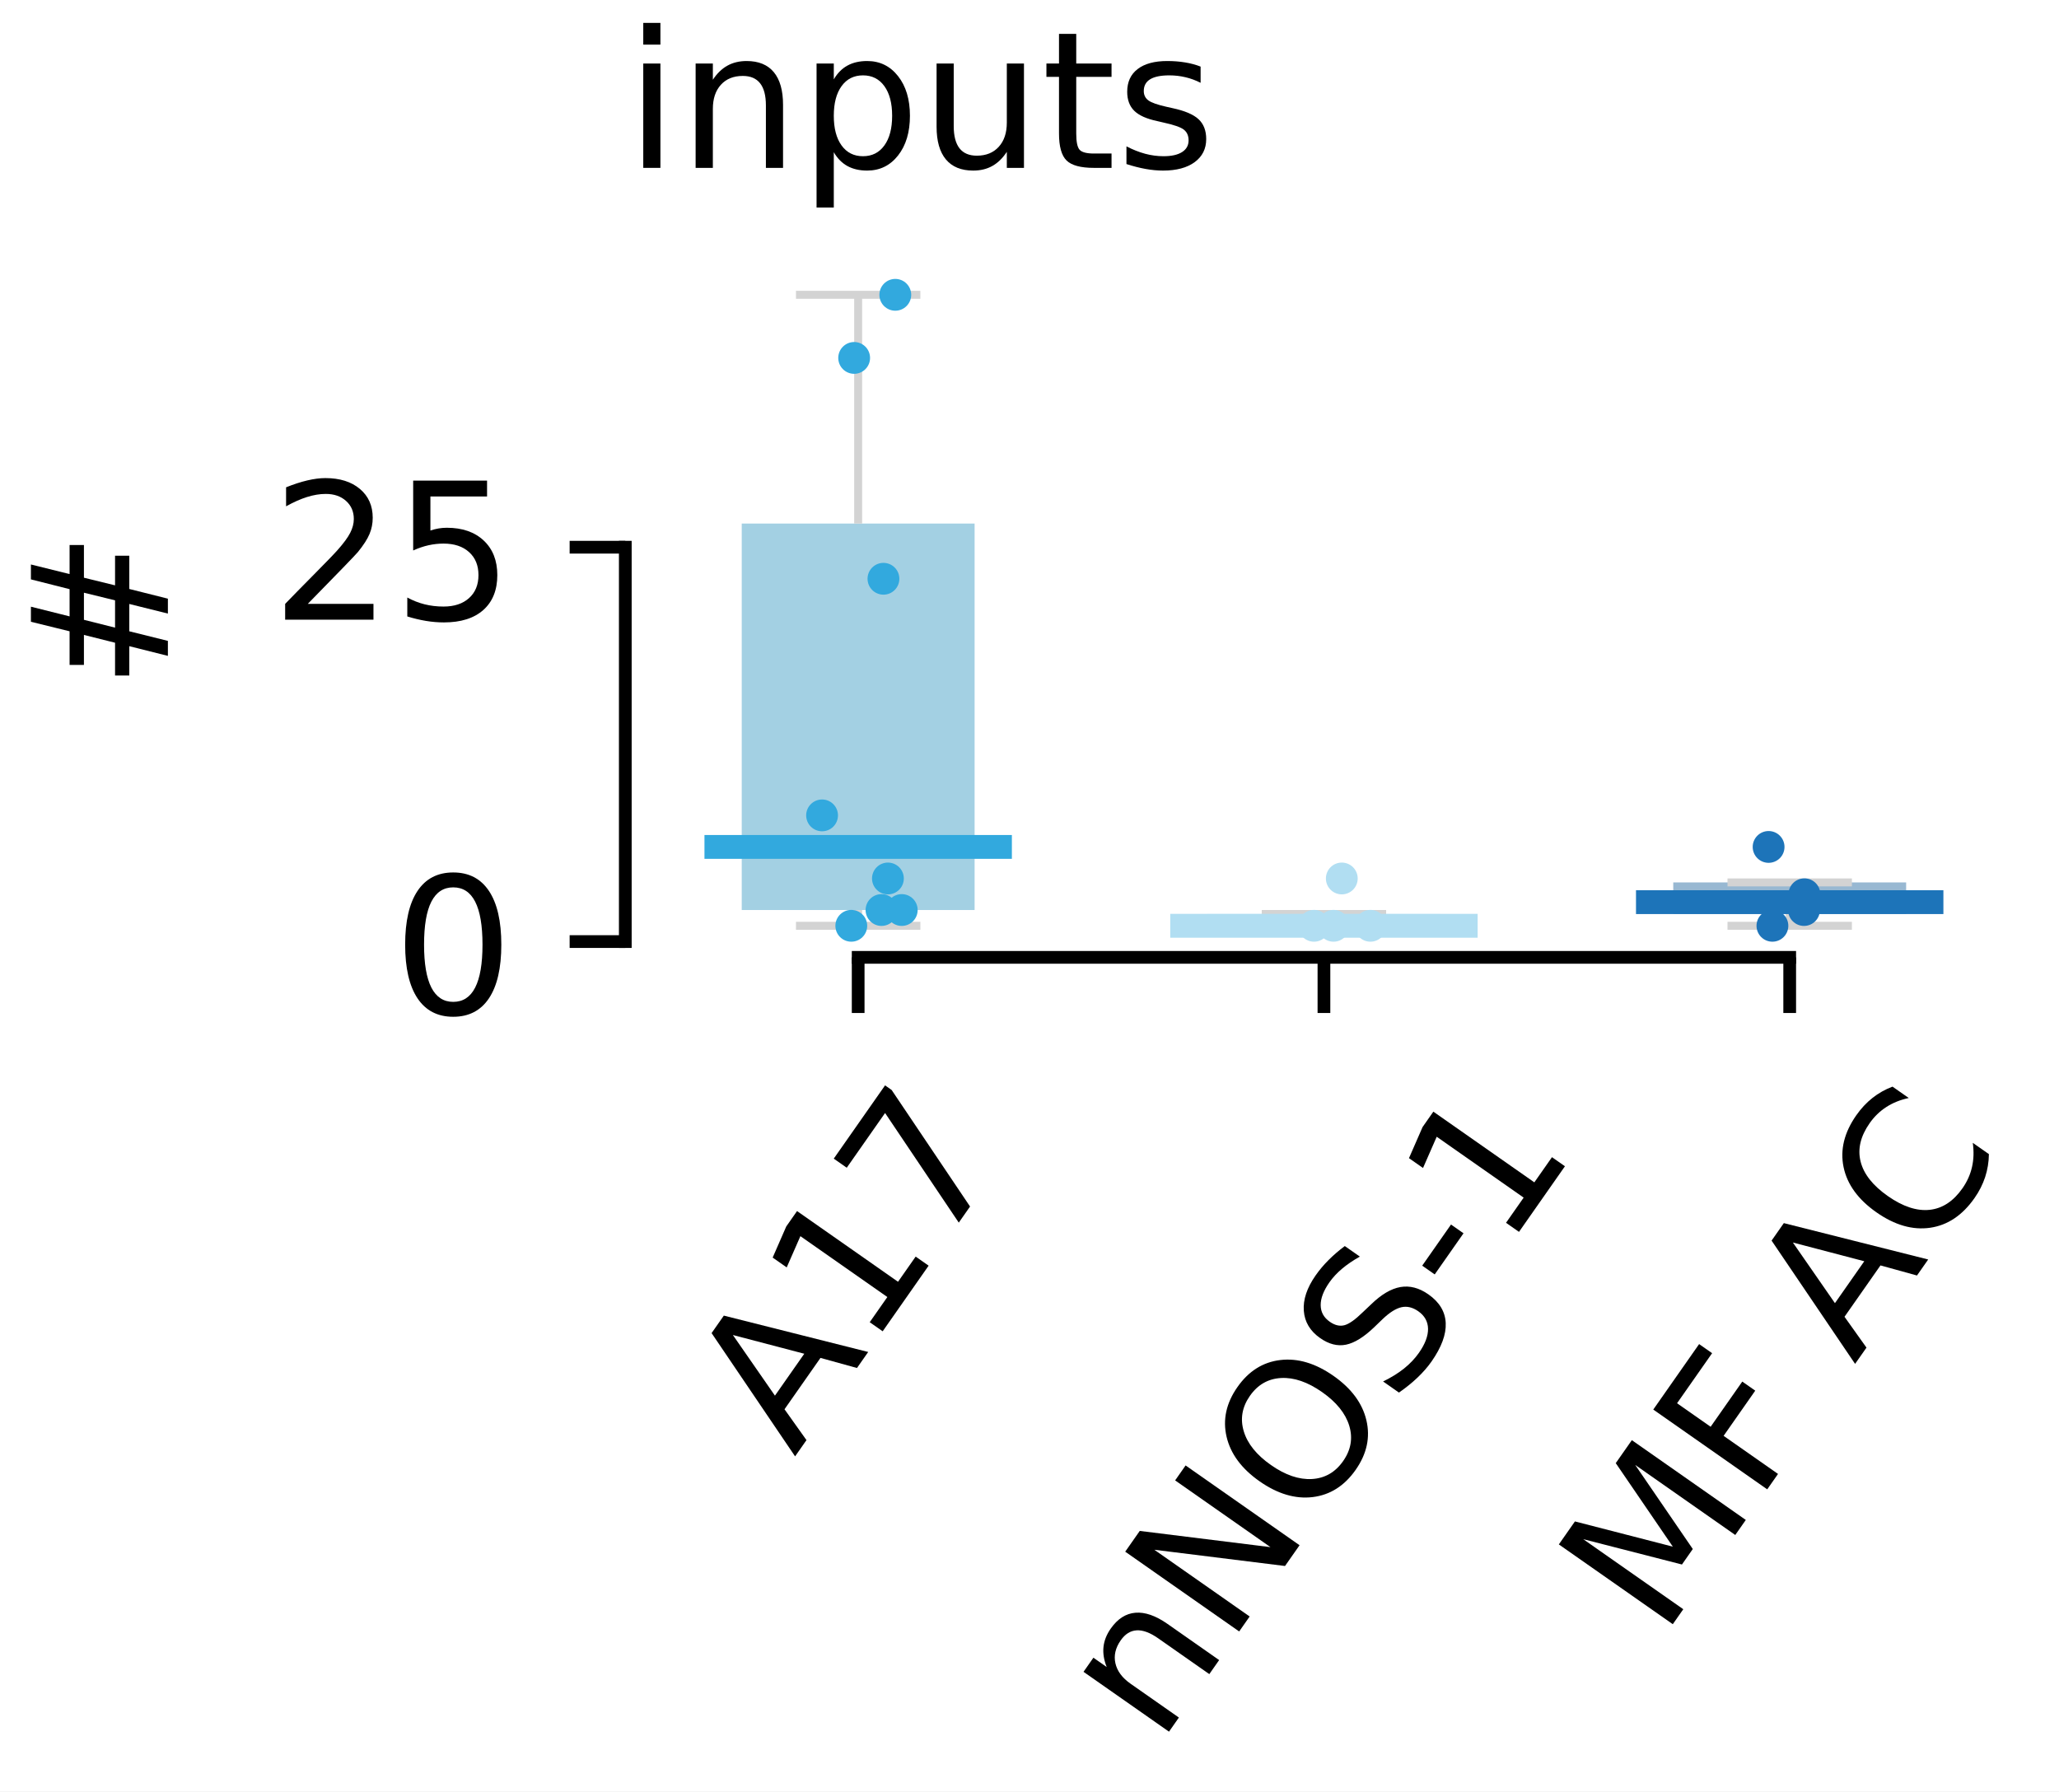
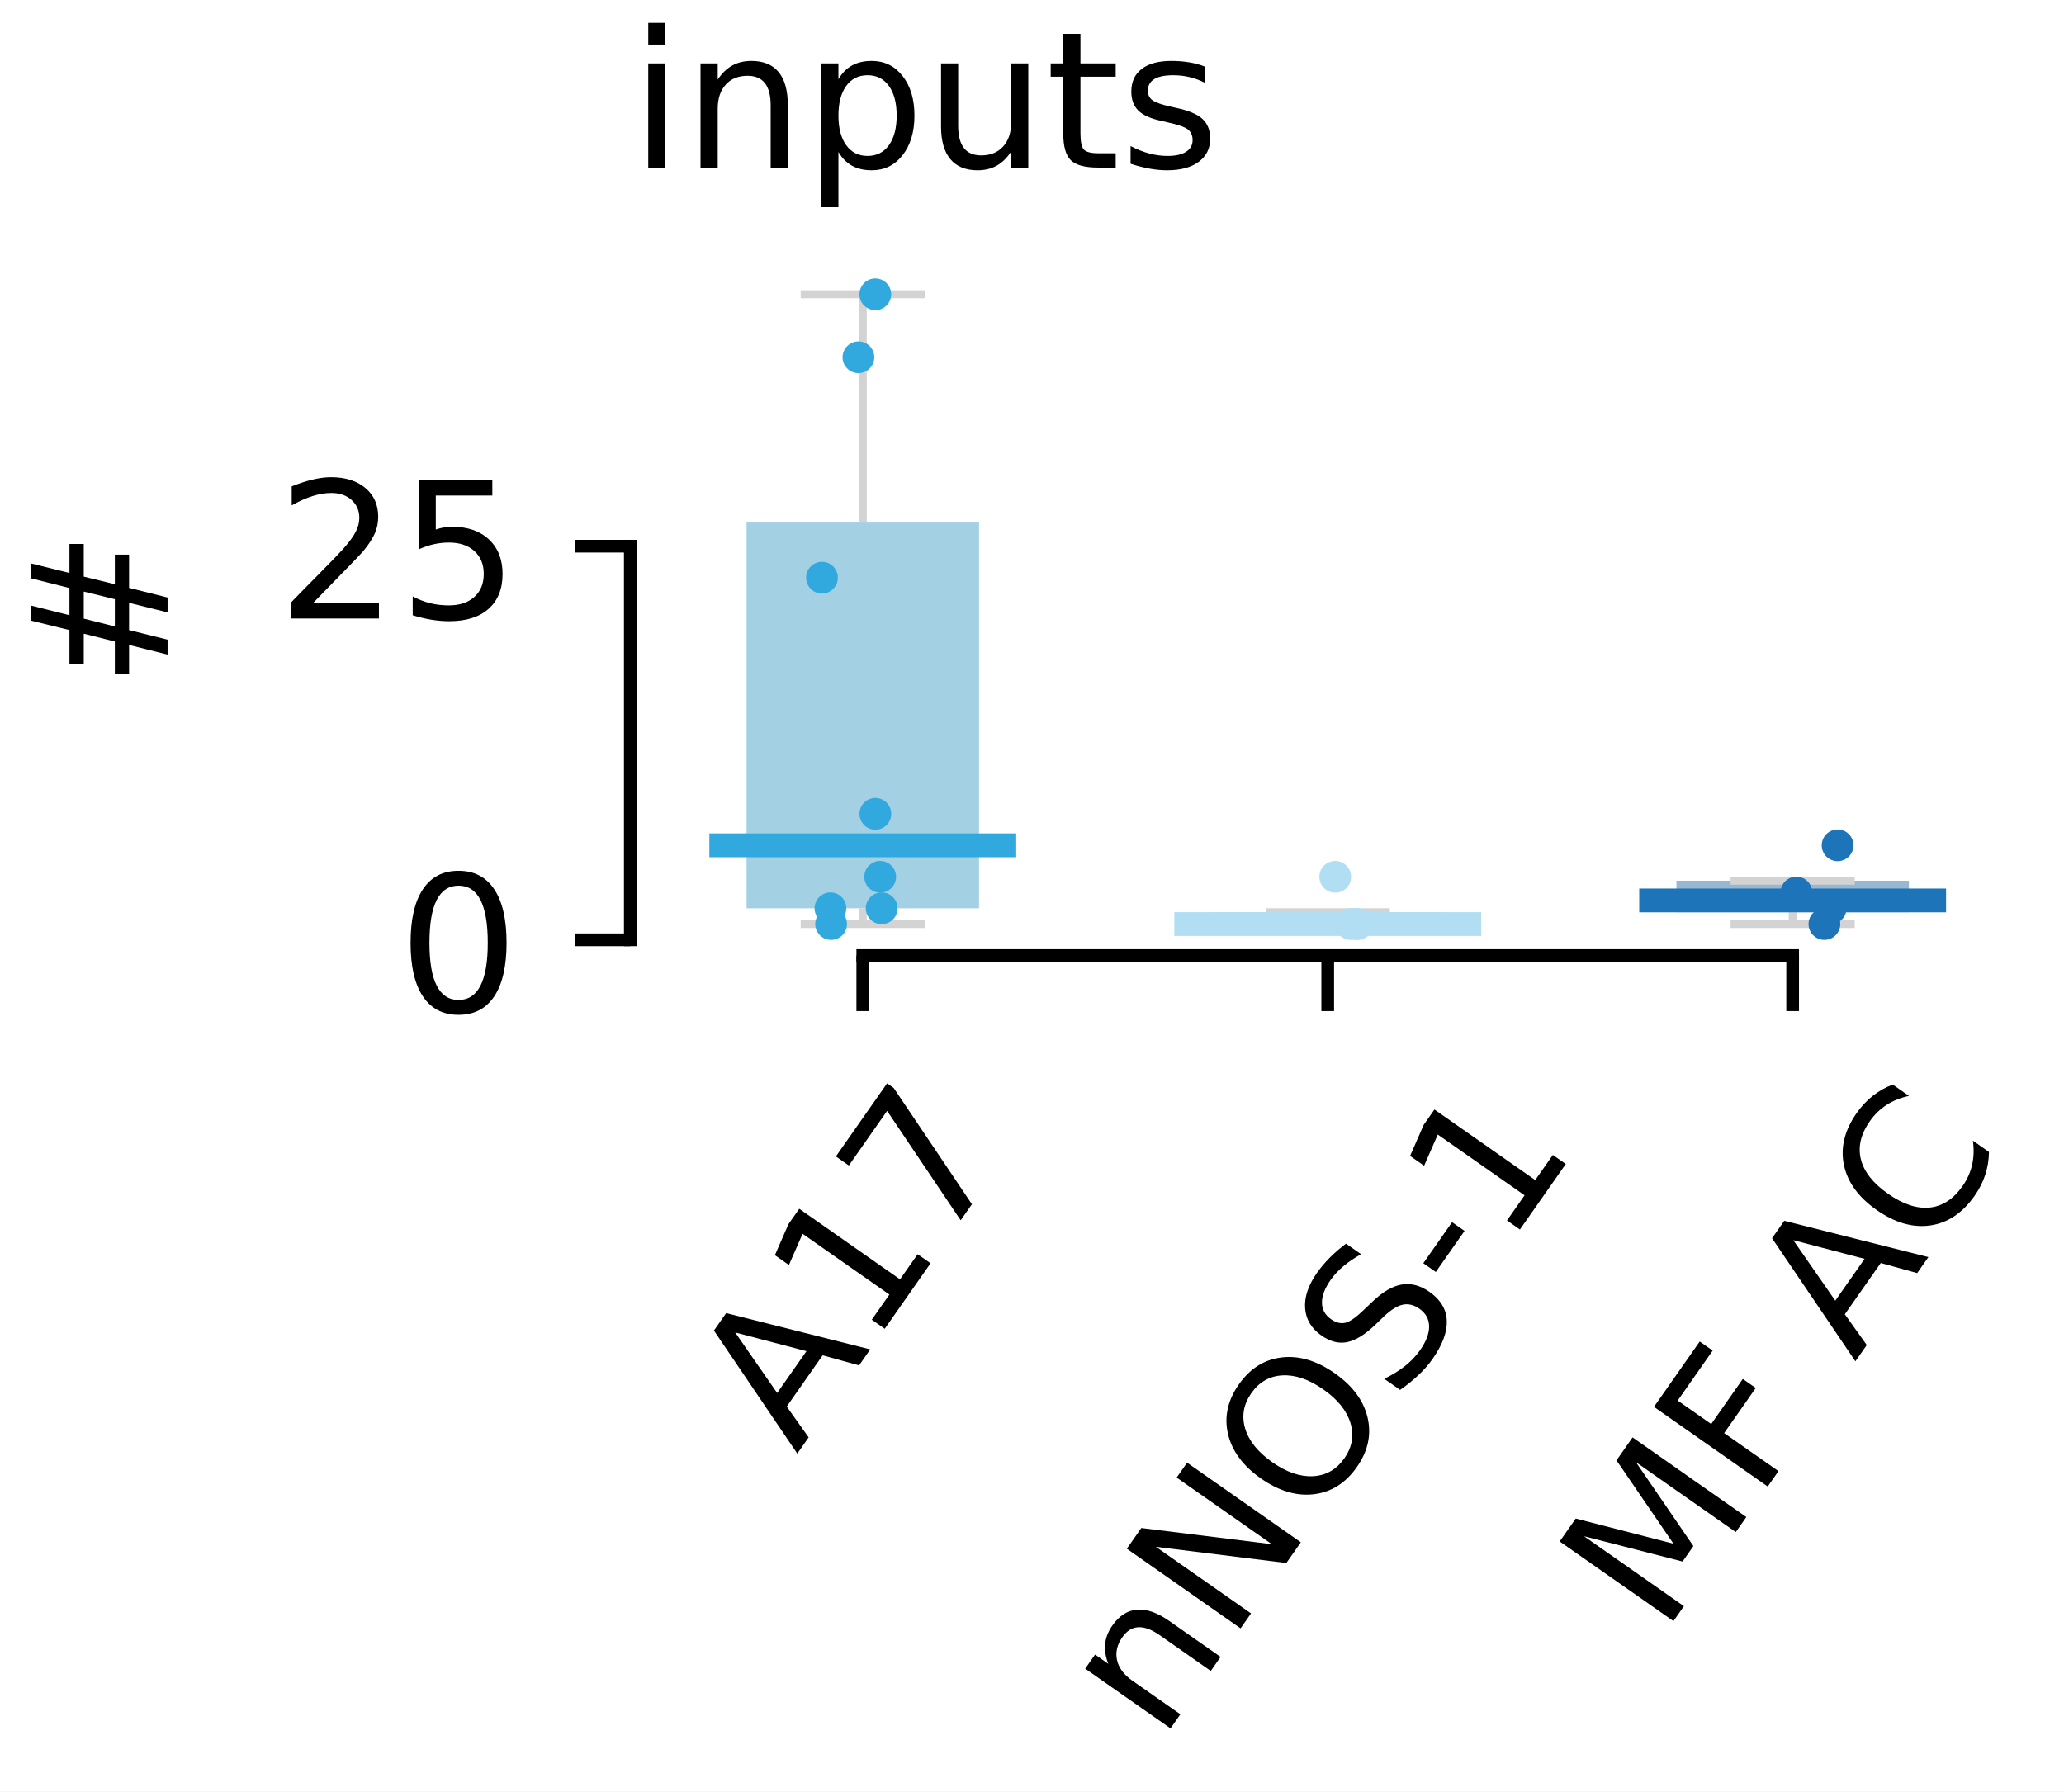
- <svg xmlns="http://www.w3.org/2000/svg" xmlns:xlink="http://www.w3.org/1999/xlink" width="129.488pt" height="112.676pt" viewBox="0 0 129.488 112.676" version="1.1">
+ <svg xmlns="http://www.w3.org/2000/svg" xmlns:xlink="http://www.w3.org/1999/xlink" width="130.033pt" height="112.897pt" viewBox="0 0 130.033 112.897" version="1.1">
  <defs>
    <style type="text/css">*{stroke-linejoin: round; stroke-linecap: butt}</style>
  </defs>
  <g id="figure_1">
    <g id="patch_1">
-       <path d="M 0 112.676  L 129.488 112.676  L 129.488 0  L 0 0  z " style="fill: #ffffff" />
+       <path d="M 0 112.897  L 130.033 112.897  L 130.033 0  L 0 0  z " style="fill: #ffffff" />
    </g>
    <g id="axes_1">
      <g id="patch_2">
-         <path d="M 39.324 60.212  L 127.198 60.212  L 127.198 16.558  L 39.324 16.558  z " style="fill: #ffffff" />
+         <path d="M 39.71 60.212  L 127.584 60.212  L 127.584 16.558  L 39.71 16.558  z " style="fill: #ffffff" />
      </g>
      <g id="matplotlib.axis_1">
        <g id="xtick_1">
          <g id="line2d_1">
            <defs>
-               <path id="mb92d33b26d" d="M 0 0  L 0 3.5  " style="stroke: #000000; stroke-width: 0.8" />
+               <path id="m490b01501a" d="M 0 0  L 0 3.5  " style="stroke: #000000; stroke-width: 0.8" />
            </defs>
            <g>
-               <use xlink:href="#mb92d33b26d" x="53.969" y="60.212" style="stroke: #000000; stroke-width: 0.8" />
+               <use xlink:href="#m490b01501a" x="54.356" y="60.212" style="stroke: #000000; stroke-width: 0.8" />
            </g>
          </g>
          <g id="text_1">
-             <g transform="translate(49.94841 91.67428) rotate(-55) scale(0.12 -0.12)">
-               <defs>
-                 <path id="DejaVuSans-41" d="M 2188 4044  L 1331 1722  L 3047 1722  L 2188 4044  z M 1831 4666  L 2547 4666  L 4325 0  L 3669 0  L 3244 1197  L 1141 1197  L 716 0  L 50 0  L 1831 4666  z " transform="scale(0.015625)" />
-                 <path id="DejaVuSans-31" d="M 794 531  L 1825 531  L 1825 4091  L 703 3866  L 703 4441  L 1819 4666  L 2450 4666  L 2450 531  L 3481 531  L 3481 0  L 794 0  L 794 531  z " transform="scale(0.015625)" />
-                 <path id="DejaVuSans-37" d="M 525 4666  L 3525 4666  L 3525 4397  L 1831 0  L 1172 0  L 2766 4134  L 525 4134  L 525 4666  z " transform="scale(0.015625)" />
-               </defs>
-               <use xlink:href="#DejaVuSans-41" />
-               <use xlink:href="#DejaVuSans-31" transform="translate(68.4082 0)" />
-               <use xlink:href="#DejaVuSans-37" transform="translate(132.0312 0)" />
+             <g transform="translate(50.17569 91.67374) rotate(-55) scale(0.12 -0.12)">
+               <defs>
+                 <path id="DejaVuSans-24" d="M 2188 4044  L 1331 1722  L 3047 1722  L 2188 4044  z M 1831 4666  L 2547 4666  L 4325 0  L 3669 0  L 3244 1197  L 1141 1197  L 716 0  L 50 0  L 1831 4666  z " transform="scale(0.015625)" />
+                 <path id="DejaVuSans-14" d="M 794 531  L 1825 531  L 1825 4091  L 703 3866  L 703 4441  L 1819 4666  L 2450 4666  L 2450 531  L 3481 531  L 3481 0  L 794 0  L 794 531  z " transform="scale(0.015625)" />
+                 <path id="DejaVuSans-1a" d="M 525 4666  L 3525 4666  L 3525 4397  L 1831 0  L 1172 0  L 2766 4134  L 525 4134  L 525 4666  z " transform="scale(0.015625)" />
+               </defs>
+               <use xlink:href="#DejaVuSans-24" />
+               <use xlink:href="#DejaVuSans-14" transform="translate(68.40625 0)" />
+               <use xlink:href="#DejaVuSans-1a" transform="translate(132.0312 0)" />
            </g>
          </g>
        </g>
        <g id="xtick_2">
          <g id="line2d_2">
            <g>
-               <use xlink:href="#mb92d33b26d" x="83.261" y="60.212" style="stroke: #000000; stroke-width: 0.8" />
+               <use xlink:href="#m490b01501a" x="83.647" y="60.212" style="stroke: #000000; stroke-width: 0.8" />
            </g>
          </g>
          <g id="text_2">
-             <g transform="translate(72.89241 109.8042) rotate(-55) scale(0.12 -0.12)">
-               <defs>
-                 <path id="DejaVuSans-6e" d="M 3513 2113  L 3513 0  L 2938 0  L 2938 2094  Q 2938 2591 2744 2837  Q 2550 3084 2163 3084  Q 1697 3084 1428 2787  Q 1159 2491 1159 1978  L 1159 0  L 581 0  L 581 3500  L 1159 3500  L 1159 2956  Q 1366 3272 1645 3428  Q 1925 3584 2291 3584  Q 2894 3584 3203 3211  Q 3513 2838 3513 2113  z " transform="scale(0.015625)" />
-                 <path id="DejaVuSans-4e" d="M 628 4666  L 1478 4666  L 3547 763  L 3547 4666  L 4159 4666  L 4159 0  L 3309 0  L 1241 3903  L 1241 0  L 628 0  L 628 4666  z " transform="scale(0.015625)" />
-                 <path id="DejaVuSans-4f" d="M 2522 4238  Q 1834 4238 1429 3725  Q 1025 3213 1025 2328  Q 1025 1447 1429 934  Q 1834 422 2522 422  Q 3209 422 3611 934  Q 4013 1447 4013 2328  Q 4013 3213 3611 3725  Q 3209 4238 2522 4238  z M 2522 4750  Q 3503 4750 4090 4092  Q 4678 3434 4678 2328  Q 4678 1225 4090 567  Q 3503 -91 2522 -91  Q 1538 -91 948 565  Q 359 1222 359 2328  Q 359 3434 948 4092  Q 1538 4750 2522 4750  z " transform="scale(0.015625)" />
-                 <path id="DejaVuSans-53" d="M 3425 4513  L 3425 3897  Q 3066 4069 2747 4153  Q 2428 4238 2131 4238  Q 1616 4238 1336 4038  Q 1056 3838 1056 3469  Q 1056 3159 1242 3001  Q 1428 2844 1947 2747  L 2328 2669  Q 3034 2534 3370 2195  Q 3706 1856 3706 1288  Q 3706 609 3251 259  Q 2797 -91 1919 -91  Q 1588 -91 1214 -16  Q 841 59 441 206  L 441 856  Q 825 641 1194 531  Q 1563 422 1919 422  Q 2459 422 2753 634  Q 3047 847 3047 1241  Q 3047 1584 2836 1778  Q 2625 1972 2144 2069  L 1759 2144  Q 1053 2284 737 2584  Q 422 2884 422 3419  Q 422 4038 858 4394  Q 1294 4750 2059 4750  Q 2388 4750 2728 4690  Q 3069 4631 3425 4513  z " transform="scale(0.015625)" />
-                 <path id="DejaVuSans-2d" d="M 313 2009  L 1997 2009  L 1997 1497  L 313 1497  L 313 2009  z " transform="scale(0.015625)" />
-               </defs>
-               <use xlink:href="#DejaVuSans-6e" />
-               <use xlink:href="#DejaVuSans-4e" transform="translate(63.37891 0)" />
-               <use xlink:href="#DejaVuSans-4f" transform="translate(138.1836 0)" />
-               <use xlink:href="#DejaVuSans-53" transform="translate(216.8945 0)" />
-               <use xlink:href="#DejaVuSans-2d" transform="translate(280.3711 0)" />
-               <use xlink:href="#DejaVuSans-31" transform="translate(316.4551 0)" />
+             <g transform="translate(73.11969 109.8036) rotate(-55) scale(0.12 -0.12)">
+               <defs>
+                 <path id="DejaVuSans-51" d="M 3513 2113  L 3513 0  L 2938 0  L 2938 2094  Q 2938 2591 2744 2837  Q 2550 3084 2163 3084  Q 1697 3084 1428 2787  Q 1159 2491 1159 1978  L 1159 0  L 581 0  L 581 3500  L 1159 3500  L 1159 2956  Q 1366 3272 1645 3428  Q 1925 3584 2291 3584  Q 2894 3584 3203 3211  Q 3513 2838 3513 2113  z " transform="scale(0.015625)" />
+                 <path id="DejaVuSans-31" d="M 628 4666  L 1478 4666  L 3547 763  L 3547 4666  L 4159 4666  L 4159 0  L 3309 0  L 1241 3903  L 1241 0  L 628 0  L 628 4666  z " transform="scale(0.015625)" />
+                 <path id="DejaVuSans-32" d="M 2522 4238  Q 1834 4238 1429 3725  Q 1025 3213 1025 2328  Q 1025 1447 1429 934  Q 1834 422 2522 422  Q 3209 422 3611 934  Q 4013 1447 4013 2328  Q 4013 3213 3611 3725  Q 3209 4238 2522 4238  z M 2522 4750  Q 3503 4750 4090 4092  Q 4678 3434 4678 2328  Q 4678 1225 4090 567  Q 3503 -91 2522 -91  Q 1538 -91 948 565  Q 359 1222 359 2328  Q 359 3434 948 4092  Q 1538 4750 2522 4750  z " transform="scale(0.015625)" />
+                 <path id="DejaVuSans-36" d="M 3425 4513  L 3425 3897  Q 3066 4069 2747 4153  Q 2428 4238 2131 4238  Q 1616 4238 1336 4038  Q 1056 3838 1056 3469  Q 1056 3159 1242 3001  Q 1428 2844 1947 2747  L 2328 2669  Q 3034 2534 3370 2195  Q 3706 1856 3706 1288  Q 3706 609 3251 259  Q 2797 -91 1919 -91  Q 1588 -91 1214 -16  Q 841 59 441 206  L 441 856  Q 825 641 1194 531  Q 1563 422 1919 422  Q 2459 422 2753 634  Q 3047 847 3047 1241  Q 3047 1584 2836 1778  Q 2625 1972 2144 2069  L 1759 2144  Q 1053 2284 737 2584  Q 422 2884 422 3419  Q 422 4038 858 4394  Q 1294 4750 2059 4750  Q 2388 4750 2728 4690  Q 3069 4631 3425 4513  z " transform="scale(0.015625)" />
+                 <path id="DejaVuSans-10" d="M 313 2009  L 1997 2009  L 1997 1497  L 313 1497  L 313 2009  z " transform="scale(0.015625)" />
+               </defs>
+               <use xlink:href="#DejaVuSans-51" />
+               <use xlink:href="#DejaVuSans-31" transform="translate(63.375 0)" />
+               <use xlink:href="#DejaVuSans-32" transform="translate(138.1875 0)" />
+               <use xlink:href="#DejaVuSans-36" transform="translate(216.9062 0)" />
+               <use xlink:href="#DejaVuSans-10" transform="translate(280.3906 0)" />
+               <use xlink:href="#DejaVuSans-14" transform="translate(316.4688 0)" />
            </g>
          </g>
        </g>
        <g id="xtick_3">
          <g id="line2d_3">
            <g>
-               <use xlink:href="#mb92d33b26d" x="112.552" y="60.212" style="stroke: #000000; stroke-width: 0.8" />
+               <use xlink:href="#m490b01501a" x="112.938" y="60.212" style="stroke: #000000; stroke-width: 0.8" />
            </g>
          </g>
          <g id="text_3">
-             <g transform="translate(104.525 103.1168) rotate(-55) scale(0.12 -0.12)">
-               <defs>
-                 <path id="DejaVuSans-4d" d="M 628 4666  L 1569 4666  L 2759 1491  L 3956 4666  L 4897 4666  L 4897 0  L 4281 0  L 4281 4097  L 3078 897  L 2444 897  L 1241 4097  L 1241 0  L 628 0  L 628 4666  z " transform="scale(0.015625)" />
-                 <path id="DejaVuSans-46" d="M 628 4666  L 3309 4666  L 3309 4134  L 1259 4134  L 1259 2759  L 3109 2759  L 3109 2228  L 1259 2228  L 1259 0  L 628 0  L 628 4666  z " transform="scale(0.015625)" />
-                 <path id="DejaVuSans-20" transform="scale(0.015625)" />
-                 <path id="DejaVuSans-43" d="M 4122 4306  L 4122 3641  Q 3803 3938 3442 4084  Q 3081 4231 2675 4231  Q 1875 4231 1450 3742  Q 1025 3253 1025 2328  Q 1025 1406 1450 917  Q 1875 428 2675 428  Q 3081 428 3442 575  Q 3803 722 4122 1019  L 4122 359  Q 3791 134 3420 21  Q 3050 -91 2638 -91  Q 1578 -91 968 557  Q 359 1206 359 2328  Q 359 3453 968 4101  Q 1578 4750 2638 4750  Q 3056 4750 3426 4639  Q 3797 4528 4122 4306  z " transform="scale(0.015625)" />
-               </defs>
-               <use xlink:href="#DejaVuSans-4d" />
-               <use xlink:href="#DejaVuSans-46" transform="translate(86.2793 0)" />
-               <use xlink:href="#DejaVuSans-20" transform="translate(143.7988 0)" />
-               <use xlink:href="#DejaVuSans-41" transform="translate(175.5859 0)" />
-               <use xlink:href="#DejaVuSans-43" transform="translate(242.2441 0)" />
+             <g transform="translate(104.7523 103.1163) rotate(-55) scale(0.12 -0.12)">
+               <defs>
+                 <path id="DejaVuSans-30" d="M 628 4666  L 1569 4666  L 2759 1491  L 3956 4666  L 4897 4666  L 4897 0  L 4281 0  L 4281 4097  L 3078 897  L 2444 897  L 1241 4097  L 1241 0  L 628 0  L 628 4666  z " transform="scale(0.015625)" />
+                 <path id="DejaVuSans-29" d="M 628 4666  L 3309 4666  L 3309 4134  L 1259 4134  L 1259 2759  L 3109 2759  L 3109 2228  L 1259 2228  L 1259 0  L 628 0  L 628 4666  z " transform="scale(0.015625)" />
+                 <path id="DejaVuSans-3" transform="scale(0.015625)" />
+                 <path id="DejaVuSans-26" d="M 4122 4306  L 4122 3641  Q 3803 3938 3442 4084  Q 3081 4231 2675 4231  Q 1875 4231 1450 3742  Q 1025 3253 1025 2328  Q 1025 1406 1450 917  Q 1875 428 2675 428  Q 3081 428 3442 575  Q 3803 722 4122 1019  L 4122 359  Q 3791 134 3420 21  Q 3050 -91 2638 -91  Q 1578 -91 968 557  Q 359 1206 359 2328  Q 359 3453 968 4101  Q 1578 4750 2638 4750  Q 3056 4750 3426 4639  Q 3797 4528 4122 4306  z " transform="scale(0.015625)" />
+               </defs>
+               <use xlink:href="#DejaVuSans-30" />
+               <use xlink:href="#DejaVuSans-29" transform="translate(86.28125 0)" />
+               <use xlink:href="#DejaVuSans-3" transform="translate(143.7969 0)" />
+               <use xlink:href="#DejaVuSans-24" transform="translate(175.5781 0)" />
+               <use xlink:href="#DejaVuSans-26" transform="translate(242.2344 0)" />
            </g>
          </g>
        </g>
      </g>
      <g id="matplotlib.axis_2">
        <g id="ytick_1">
          <g id="line2d_4">
            <defs>
-               <path id="mf2dbd1fe71" d="M 0 0  L -3.5 0  " style="stroke: #000000; stroke-width: 0.8" />
+               <path id="m45bb475f15" d="M 0 0  L -3.5 0  " style="stroke: #000000; stroke-width: 0.8" />
            </defs>
            <g>
-               <use xlink:href="#mf2dbd1fe71" x="39.324" y="59.22" style="stroke: #000000; stroke-width: 0.8" />
+               <use xlink:href="#m45bb475f15" x="39.71" y="59.22" style="stroke: #000000; stroke-width: 0.8" />
            </g>
          </g>
          <g id="text_4">
-             <g transform="translate(24.68875 63.7786) scale(0.12 -0.12)">
-               <defs>
-                 <path id="DejaVuSans-30" d="M 2034 4250  Q 1547 4250 1301 3770  Q 1056 3291 1056 2328  Q 1056 1369 1301 889  Q 1547 409 2034 409  Q 2525 409 2770 889  Q 3016 1369 3016 2328  Q 3016 3291 2770 3770  Q 2525 4250 2034 4250  z M 2034 4750  Q 2819 4750 3233 4129  Q 3647 3509 3647 2328  Q 3647 1150 3233 529  Q 2819 -91 2034 -91  Q 1250 -91 836 529  Q 422 1150 422 2328  Q 422 3509 836 4129  Q 1250 4750 2034 4750  z " transform="scale(0.015625)" />
-               </defs>
-               <use xlink:href="#DejaVuSans-30" />
+             <g transform="translate(25.075 63.77814) scale(0.12 -0.12)">
+               <defs>
+                 <path id="DejaVuSans-13" d="M 2034 4250  Q 1547 4250 1301 3770  Q 1056 3291 1056 2328  Q 1056 1369 1301 889  Q 1547 409 2034 409  Q 2525 409 2770 889  Q 3016 1369 3016 2328  Q 3016 3291 2770 3770  Q 2525 4250 2034 4250  z M 2034 4750  Q 2819 4750 3233 4129  Q 3647 3509 3647 2328  Q 3647 1150 3233 529  Q 2819 -91 2034 -91  Q 1250 -91 836 529  Q 422 1150 422 2328  Q 422 3509 836 4129  Q 1250 4750 2034 4750  z " transform="scale(0.015625)" />
+               </defs>
+               <use xlink:href="#DejaVuSans-13" />
            </g>
          </g>
        </g>
        <g id="ytick_2">
          <g id="line2d_5">
            <g>
-               <use xlink:href="#mf2dbd1fe71" x="39.324" y="34.416" style="stroke: #000000; stroke-width: 0.8" />
+               <use xlink:href="#m45bb475f15" x="39.71" y="34.416" style="stroke: #000000; stroke-width: 0.8" />
            </g>
          </g>
          <g id="text_5">
-             <g transform="translate(17.05375 38.97545) scale(0.12 -0.12)">
-               <defs>
-                 <path id="DejaVuSans-32" d="M 1228 531  L 3431 531  L 3431 0  L 469 0  L 469 531  Q 828 903 1448 1529  Q 2069 2156 2228 2338  Q 2531 2678 2651 2914  Q 2772 3150 2772 3378  Q 2772 3750 2511 3984  Q 2250 4219 1831 4219  Q 1534 4219 1204 4116  Q 875 4013 500 3803  L 500 4441  Q 881 4594 1212 4672  Q 1544 4750 1819 4750  Q 2544 4750 2975 4387  Q 3406 4025 3406 3419  Q 3406 3131 3298 2873  Q 3191 2616 2906 2266  Q 2828 2175 2409 1742  Q 1991 1309 1228 531  z " transform="scale(0.015625)" />
-                 <path id="DejaVuSans-35" d="M 691 4666  L 3169 4666  L 3169 4134  L 1269 4134  L 1269 2991  Q 1406 3038 1543 3061  Q 1681 3084 1819 3084  Q 2600 3084 3056 2656  Q 3513 2228 3513 1497  Q 3513 744 3044 326  Q 2575 -91 1722 -91  Q 1428 -91 1123 -41  Q 819 9 494 109  L 494 744  Q 775 591 1075 516  Q 1375 441 1709 441  Q 2250 441 2565 725  Q 2881 1009 2881 1497  Q 2881 1984 2565 2268  Q 2250 2553 1709 2553  Q 1456 2553 1204 2497  Q 953 2441 691 2322  L 691 4666  z " transform="scale(0.015625)" />
-               </defs>
-               <use xlink:href="#DejaVuSans-32" />
-               <use xlink:href="#DejaVuSans-35" transform="translate(63.62305 0)" />
+             <g transform="translate(17.44 38.97499) scale(0.12 -0.12)">
+               <defs>
+                 <path id="DejaVuSans-15" d="M 1228 531  L 3431 531  L 3431 0  L 469 0  L 469 531  Q 828 903 1448 1529  Q 2069 2156 2228 2338  Q 2531 2678 2651 2914  Q 2772 3150 2772 3378  Q 2772 3750 2511 3984  Q 2250 4219 1831 4219  Q 1534 4219 1204 4116  Q 875 4013 500 3803  L 500 4441  Q 881 4594 1212 4672  Q 1544 4750 1819 4750  Q 2544 4750 2975 4387  Q 3406 4025 3406 3419  Q 3406 3131 3298 2873  Q 3191 2616 2906 2266  Q 2828 2175 2409 1742  Q 1991 1309 1228 531  z " transform="scale(0.015625)" />
+                 <path id="DejaVuSans-18" d="M 691 4666  L 3169 4666  L 3169 4134  L 1269 4134  L 1269 2991  Q 1406 3038 1543 3061  Q 1681 3084 1819 3084  Q 2600 3084 3056 2656  Q 3513 2228 3513 1497  Q 3513 744 3044 326  Q 2575 -91 1722 -91  Q 1428 -91 1123 -41  Q 819 9 494 109  L 494 744  Q 775 591 1075 516  Q 1375 441 1709 441  Q 2250 441 2565 725  Q 2881 1009 2881 1497  Q 2881 1984 2565 2268  Q 2250 2553 1709 2553  Q 1456 2553 1204 2497  Q 953 2441 691 2322  L 691 4666  z " transform="scale(0.015625)" />
+               </defs>
+               <use xlink:href="#DejaVuSans-15" />
+               <use xlink:href="#DejaVuSans-18" transform="translate(63.625 0)" />
            </g>
          </g>
        </g>
        <g id="text_6">
-           <g transform="translate(10.55813 43.41271) rotate(-90) scale(0.12 -0.12)">
+           <g transform="translate(10.55719 43.41271) rotate(-90) scale(0.12 -0.12)">
            <defs>
-               <path id="DejaVuSans-23" d="M 3272 2816  L 2363 2816  L 2100 1772  L 3016 1772  L 3272 2816  z M 2803 4594  L 2478 3297  L 3391 3297  L 3719 4594  L 4219 4594  L 3897 3297  L 4872 3297  L 4872 2816  L 3775 2816  L 3519 1772  L 4513 1772  L 4513 1294  L 3397 1294  L 3072 0  L 2572 0  L 2894 1294  L 1978 1294  L 1656 0  L 1153 0  L 1478 1294  L 494 1294  L 494 1772  L 1594 1772  L 1856 2816  L 850 2816  L 850 3297  L 1978 3297  L 2297 4594  L 2803 4594  z " transform="scale(0.015625)" />
+               <path id="DejaVuSans-6" d="M 3272 2816  L 2363 2816  L 2100 1772  L 3016 1772  L 3272 2816  z M 2803 4594  L 2478 3297  L 3391 3297  L 3719 4594  L 4219 4594  L 3897 3297  L 4872 3297  L 4872 2816  L 3775 2816  L 3519 1772  L 4513 1772  L 4513 1294  L 3397 1294  L 3072 0  L 2572 0  L 2894 1294  L 1978 1294  L 1656 0  L 1153 0  L 1478 1294  L 494 1294  L 494 1772  L 1594 1772  L 1856 2816  L 850 2816  L 850 3297  L 1978 3297  L 2297 4594  L 2803 4594  z " transform="scale(0.015625)" />
            </defs>
-             <use xlink:href="#DejaVuSans-23" />
+             <use xlink:href="#DejaVuSans-6" />
          </g>
        </g>
      </g>
      <g id="patch_3">
-         <path d="M 46.647 57.235  L 61.292 57.235  L 61.292 32.928  L 46.647 32.928  L 46.647 57.235  z " clip-path="url(#p7cc49c3bf7)" style="fill: #48a1c8; opacity: 0.5" />
+         <path d="M 47.033 57.235  L 61.679 57.235  L 61.679 32.928  L 47.033 32.928  L 47.033 57.235  z " clip-path="url(#pe84af6d765)" style="fill: #48a1c8; opacity: 0.5" />
      </g>
      <g id="line2d_6">
-         <path d="M 53.969 57.235  L 53.969 58.227  " clip-path="url(#p7cc49c3bf7)" style="fill: none; stroke: #d3d3d3; stroke-width: 0.5" />
+         <path d="M 54.356 57.235  L 54.356 58.227  " clip-path="url(#pe84af6d765)" style="fill: none; stroke: #d3d3d3; stroke-width: 0.5" />
      </g>
      <g id="line2d_7">
-         <path d="M 53.969 32.928  L 53.969 18.542  " clip-path="url(#p7cc49c3bf7)" style="fill: none; stroke: #d3d3d3; stroke-width: 0.5" />
+         <path d="M 54.356 32.928  L 54.356 18.542  " clip-path="url(#pe84af6d765)" style="fill: none; stroke: #d3d3d3; stroke-width: 0.5" />
      </g>
      <g id="line2d_8">
-         <path d="M 50.308 58.227  L 57.631 58.227  " clip-path="url(#p7cc49c3bf7)" style="fill: none; stroke: #d3d3d3; stroke-width: 0.5; stroke-linecap: square" />
+         <path d="M 50.694 58.227  L 58.017 58.227  " clip-path="url(#pe84af6d765)" style="fill: none; stroke: #d3d3d3; stroke-width: 0.5; stroke-linecap: square" />
      </g>
      <g id="line2d_9">
-         <path d="M 50.308 18.542  L 57.631 18.542  " clip-path="url(#p7cc49c3bf7)" style="fill: none; stroke: #d3d3d3; stroke-width: 0.5; stroke-linecap: square" />
+         <path d="M 50.694 18.542  L 58.017 18.542  " clip-path="url(#pe84af6d765)" style="fill: none; stroke: #d3d3d3; stroke-width: 0.5; stroke-linecap: square" />
      </g>
      <g id="patch_4">
-         <path d="M 105.229 57.483  L 119.875 57.483  L 119.875 55.499  L 105.229 55.499  L 105.229 57.483  z " clip-path="url(#p7cc49c3bf7)" style="fill: #3172a5; opacity: 0.5" />
+         <path d="M 105.616 57.483  L 120.261 57.483  L 120.261 55.499  L 105.616 55.499  L 105.616 57.483  z " clip-path="url(#pe84af6d765)" style="fill: #3172a5; opacity: 0.5" />
      </g>
      <g id="line2d_10">
-         <path d="M 112.552 57.483  L 112.552 58.227  " clip-path="url(#p7cc49c3bf7)" style="fill: none; stroke: #d3d3d3; stroke-width: 0.5" />
+         <path d="M 112.938 57.483  L 112.938 58.227  " clip-path="url(#pe84af6d765)" style="fill: none; stroke: #d3d3d3; stroke-width: 0.5" />
      </g>
      <g id="line2d_11">
-         <path d="M 112.552 55.499  L 112.552 55.499  " clip-path="url(#p7cc49c3bf7)" style="fill: none; stroke: #d3d3d3; stroke-width: 0.5" />
+         <path d="M 112.938 55.499  L 112.938 55.499  " clip-path="url(#pe84af6d765)" style="fill: none; stroke: #d3d3d3; stroke-width: 0.5" />
      </g>
      <g id="line2d_12">
-         <path d="M 108.891 58.227  L 116.214 58.227  " clip-path="url(#p7cc49c3bf7)" style="fill: none; stroke: #d3d3d3; stroke-width: 0.5; stroke-linecap: square" />
+         <path d="M 109.277 58.227  L 116.6 58.227  " clip-path="url(#pe84af6d765)" style="fill: none; stroke: #d3d3d3; stroke-width: 0.5; stroke-linecap: square" />
      </g>
      <g id="line2d_13">
-         <path d="M 108.891 55.499  L 116.214 55.499  " clip-path="url(#p7cc49c3bf7)" style="fill: none; stroke: #d3d3d3; stroke-width: 0.5; stroke-linecap: square" />
+         <path d="M 109.277 55.499  L 116.6 55.499  " clip-path="url(#pe84af6d765)" style="fill: none; stroke: #d3d3d3; stroke-width: 0.5; stroke-linecap: square" />
      </g>
      <g id="patch_5">
-         <path d="M 75.938 58.227  L 90.584 58.227  L 90.584 57.483  L 75.938 57.483  L 75.938 58.227  z " clip-path="url(#p7cc49c3bf7)" style="fill: #b9dbea; opacity: 0.5" />
+         <path d="M 76.324 58.227  L 90.97 58.227  L 90.97 57.483  L 76.324 57.483  L 76.324 58.227  z " clip-path="url(#pe84af6d765)" style="fill: #b9dbea; opacity: 0.5" />
      </g>
      <g id="line2d_14">
-         <path d="M 83.261 58.227  L 83.261 58.227  " clip-path="url(#p7cc49c3bf7)" style="fill: none; stroke: #d3d3d3; stroke-width: 0.5" />
+         <path d="M 83.647 58.227  L 83.647 58.227  " clip-path="url(#pe84af6d765)" style="fill: none; stroke: #d3d3d3; stroke-width: 0.5" />
      </g>
      <g id="line2d_15">
-         <path d="M 83.261 57.483  L 83.261 57.483  " clip-path="url(#p7cc49c3bf7)" style="fill: none; stroke: #d3d3d3; stroke-width: 0.5" />
+         <path d="M 83.647 57.483  L 83.647 57.483  " clip-path="url(#pe84af6d765)" style="fill: none; stroke: #d3d3d3; stroke-width: 0.5" />
      </g>
      <g id="line2d_16">
-         <path d="M 79.599 58.227  L 86.922 58.227  " clip-path="url(#p7cc49c3bf7)" style="fill: none; stroke: #d3d3d3; stroke-width: 0.5; stroke-linecap: square" />
+         <path d="M 79.986 58.227  L 87.308 58.227  " clip-path="url(#pe84af6d765)" style="fill: none; stroke: #d3d3d3; stroke-width: 0.5; stroke-linecap: square" />
      </g>
      <g id="line2d_17">
-         <path d="M 79.599 57.483  L 86.922 57.483  " clip-path="url(#p7cc49c3bf7)" style="fill: none; stroke: #d3d3d3; stroke-width: 0.5; stroke-linecap: square" />
+         <path d="M 79.986 57.483  L 87.308 57.483  " clip-path="url(#pe84af6d765)" style="fill: none; stroke: #d3d3d3; stroke-width: 0.5; stroke-linecap: square" />
      </g>
      <g id="line2d_18">
-         <path d="M 46.647 53.267  L 61.292 53.267  " clip-path="url(#p7cc49c3bf7)" style="fill: none" />
+         <path d="M 47.033 53.267  L 61.679 53.267  " clip-path="url(#pe84af6d765)" style="fill: none" />
      </g>
      <g id="line2d_19">
-         <path d="M 105.229 56.739  L 119.875 56.739  " clip-path="url(#p7cc49c3bf7)" style="fill: none" />
+         <path d="M 105.616 56.739  L 120.261 56.739  " clip-path="url(#pe84af6d765)" style="fill: none" />
      </g>
      <g id="line2d_20">
-         <path d="M 75.938 58.227  L 90.584 58.227  " clip-path="url(#p7cc49c3bf7)" style="fill: none" />
+         <path d="M 76.324 58.227  L 90.97 58.227  " clip-path="url(#pe84af6d765)" style="fill: none" />
      </g>
      <g id="patch_6">
-         <path d="M 39.324 59.22  L 39.324 34.416  " style="fill: none; stroke: #000000; stroke-width: 0.8; stroke-linejoin: miter; stroke-linecap: square" />
+         <path d="M 39.71 59.22  L 39.71 34.416  " style="fill: none; stroke: #000000; stroke-width: 0.8; stroke-linejoin: miter; stroke-linecap: square" />
      </g>
      <g id="patch_7">
-         <path d="M 53.969 60.212  L 112.552 60.212  " style="fill: none; stroke: #000000; stroke-width: 0.8; stroke-linejoin: miter; stroke-linecap: square" />
+         <path d="M 54.356 60.212  L 112.938 60.212  " style="fill: none; stroke: #000000; stroke-width: 0.8; stroke-linejoin: miter; stroke-linecap: square" />
      </g>
      <g id="PathCollection_1">
        <defs>
-           <path id="C0_0_e2cf274d96" d="M 0 1  C 0.265 1 0.52 0.895 0.707 0.707  C 0.895 0.52 1 0.265 1 -0  C 1 -0.265 0.895 -0.52 0.707 -0.707  C 0.52 -0.895 0.265 -1 0 -1  C -0.265 -1 -0.52 -0.895 -0.707 -0.707  C -0.895 -0.52 -1 -0.265 -1 0  C -1 0.265 -0.895 0.52 -0.707 0.707  C -0.52 0.895 -0.265 1 0 1  z " />
+           <path id="C0_0_5a616311c1" d="M 0 1  C 0.265 1 0.52 0.895 0.707 0.707  C 0.895 0.52 1 0.265 1 -0  C 1 -0.265 0.895 -0.52 0.707 -0.707  C 0.52 -0.895 0.265 -1 0 -1  C -0.265 -1 -0.52 -0.895 -0.707 -0.707  C -0.895 -0.52 -1 -0.265 -1 0  C -1 0.265 -0.895 0.52 -0.707 0.707  C -0.52 0.895 -0.265 1 0 1  z " />
        </defs>
-         <g clip-path="url(#p7cc49c3bf7)">
-           <use xlink:href="#C0_0_e2cf274d96" x="56.304" y="18.542" style="fill: #32a9de" />
-         </g>
-         <g clip-path="url(#p7cc49c3bf7)">
-           <use xlink:href="#C0_0_e2cf274d96" x="53.717" y="22.511" style="fill: #32a9de" />
-         </g>
-         <g clip-path="url(#p7cc49c3bf7)">
-           <use xlink:href="#C0_0_e2cf274d96" x="55.559" y="36.401" style="fill: #32a9de" />
-         </g>
-         <g clip-path="url(#p7cc49c3bf7)">
-           <use xlink:href="#C0_0_e2cf274d96" x="51.699" y="51.283" style="fill: #32a9de" />
-         </g>
-         <g clip-path="url(#p7cc49c3bf7)">
-           <use xlink:href="#C0_0_e2cf274d96" x="55.84" y="55.251" style="fill: #32a9de" />
-         </g>
-         <g clip-path="url(#p7cc49c3bf7)">
-           <use xlink:href="#C0_0_e2cf274d96" x="56.71" y="57.235" style="fill: #32a9de" />
-         </g>
-         <g clip-path="url(#p7cc49c3bf7)">
-           <use xlink:href="#C0_0_e2cf274d96" x="55.437" y="57.235" style="fill: #32a9de" />
-         </g>
-         <g clip-path="url(#p7cc49c3bf7)">
-           <use xlink:href="#C0_0_e2cf274d96" x="53.537" y="58.227" style="fill: #32a9de" />
+         <g clip-path="url(#pe84af6d765)">
+           <use xlink:href="#C0_0_5a616311c1" x="55.145" y="18.542" style="fill: #32a9de" />
+         </g>
+         <g clip-path="url(#pe84af6d765)">
+           <use xlink:href="#C0_0_5a616311c1" x="54.082" y="22.511" style="fill: #32a9de" />
+         </g>
+         <g clip-path="url(#pe84af6d765)">
+           <use xlink:href="#C0_0_5a616311c1" x="51.785" y="36.401" style="fill: #32a9de" />
+         </g>
+         <g clip-path="url(#pe84af6d765)">
+           <use xlink:href="#C0_0_5a616311c1" x="55.149" y="51.283" style="fill: #32a9de" />
+         </g>
+         <g clip-path="url(#pe84af6d765)">
+           <use xlink:href="#C0_0_5a616311c1" x="55.452" y="55.251" style="fill: #32a9de" />
+         </g>
+         <g clip-path="url(#pe84af6d765)">
+           <use xlink:href="#C0_0_5a616311c1" x="55.545" y="57.235" style="fill: #32a9de" />
+         </g>
+         <g clip-path="url(#pe84af6d765)">
+           <use xlink:href="#C0_0_5a616311c1" x="52.319" y="57.235" style="fill: #32a9de" />
+         </g>
+         <g clip-path="url(#pe84af6d765)">
+           <use xlink:href="#C0_0_5a616311c1" x="52.36" y="58.227" style="fill: #32a9de" />
        </g>
      </g>
      <g id="PathCollection_2">
        <defs>
-           <path id="C1_0_b5f5de637e" d="M 0 1  C 0.265 1 0.52 0.895 0.707 0.707  C 0.895 0.52 1 0.265 1 -0  C 1 -0.265 0.895 -0.52 0.707 -0.707  C 0.52 -0.895 0.265 -1 0 -1  C -0.265 -1 -0.52 -0.895 -0.707 -0.707  C -0.895 -0.52 -1 -0.265 -1 0  C -1 0.265 -0.895 0.52 -0.707 0.707  C -0.52 0.895 -0.265 1 0 1  z " />
+           <path id="C1_0_4847bb3b3d" d="M 0 1  C 0.265 1 0.52 0.895 0.707 0.707  C 0.895 0.52 1 0.265 1 -0  C 1 -0.265 0.895 -0.52 0.707 -0.707  C 0.52 -0.895 0.265 -1 0 -1  C -0.265 -1 -0.52 -0.895 -0.707 -0.707  C -0.895 -0.52 -1 -0.265 -1 0  C -1 0.265 -0.895 0.52 -0.707 0.707  C -0.52 0.895 -0.265 1 0 1  z " />
        </defs>
-         <g clip-path="url(#p7cc49c3bf7)">
-           <use xlink:href="#C1_0_b5f5de637e" x="84.384" y="55.251" style="fill: #b1def2" />
-         </g>
-         <g clip-path="url(#p7cc49c3bf7)">
-           <use xlink:href="#C1_0_b5f5de637e" x="86.184" y="58.227" style="fill: #b1def2" />
-         </g>
-         <g clip-path="url(#p7cc49c3bf7)">
-           <use xlink:href="#C1_0_b5f5de637e" x="82.636" y="58.227" style="fill: #b1def2" />
-         </g>
-         <g clip-path="url(#p7cc49c3bf7)">
-           <use xlink:href="#C1_0_b5f5de637e" x="83.865" y="58.227" style="fill: #b1def2" />
+         <g clip-path="url(#pe84af6d765)">
+           <use xlink:href="#C1_0_4847bb3b3d" x="84.119" y="55.251" style="fill: #b1def2" />
+         </g>
+         <g clip-path="url(#pe84af6d765)">
+           <use xlink:href="#C1_0_4847bb3b3d" x="85.53" y="58.227" style="fill: #b1def2" />
+         </g>
+         <g clip-path="url(#pe84af6d765)">
+           <use xlink:href="#C1_0_4847bb3b3d" x="85.102" y="58.227" style="fill: #b1def2" />
+         </g>
+         <g clip-path="url(#pe84af6d765)">
+           <use xlink:href="#C1_0_4847bb3b3d" x="85.453" y="58.227" style="fill: #b1def2" />
        </g>
      </g>
      <g id="PathCollection_3">
        <defs>
-           <path id="C2_0_b264bc55ba" d="M 0 1  C 0.265 1 0.52 0.895 0.707 0.707  C 0.895 0.52 1 0.265 1 -0  C 1 -0.265 0.895 -0.52 0.707 -0.707  C 0.52 -0.895 0.265 -1 0 -1  C -0.265 -1 -0.52 -0.895 -0.707 -0.707  C -0.895 -0.52 -1 -0.265 -1 0  C -1 0.265 -0.895 0.52 -0.707 0.707  C -0.52 0.895 -0.265 1 0 1  z " />
+           <path id="C2_0_b16adf403d" d="M 0 1  C 0.265 1 0.52 0.895 0.707 0.707  C 0.895 0.52 1 0.265 1 -0  C 1 -0.265 0.895 -0.52 0.707 -0.707  C 0.52 -0.895 0.265 -1 0 -1  C -0.265 -1 -0.52 -0.895 -0.707 -0.707  C -0.895 -0.52 -1 -0.265 -1 0  C -1 0.265 -0.895 0.52 -0.707 0.707  C -0.52 0.895 -0.265 1 0 1  z " />
        </defs>
-         <g clip-path="url(#p7cc49c3bf7)">
-           <use xlink:href="#C2_0_b264bc55ba" x="111.225" y="53.267" style="fill: #1d74b9" />
-         </g>
-         <g clip-path="url(#p7cc49c3bf7)">
-           <use xlink:href="#C2_0_b264bc55ba" x="113.477" y="56.243" style="fill: #1d74b9" />
-         </g>
-         <g clip-path="url(#p7cc49c3bf7)">
-           <use xlink:href="#C2_0_b264bc55ba" x="113.451" y="57.235" style="fill: #1d74b9" />
-         </g>
-         <g clip-path="url(#p7cc49c3bf7)">
-           <use xlink:href="#C2_0_b264bc55ba" x="111.465" y="58.227" style="fill: #1d74b9" />
+         <g clip-path="url(#pe84af6d765)">
+           <use xlink:href="#C2_0_b16adf403d" x="115.77" y="53.267" style="fill: #1d74b9" />
+         </g>
+         <g clip-path="url(#pe84af6d765)">
+           <use xlink:href="#C2_0_b16adf403d" x="113.173" y="56.243" style="fill: #1d74b9" />
+         </g>
+         <g clip-path="url(#pe84af6d765)">
+           <use xlink:href="#C2_0_b16adf403d" x="115.332" y="57.235" style="fill: #1d74b9" />
+         </g>
+         <g clip-path="url(#pe84af6d765)">
+           <use xlink:href="#C2_0_b16adf403d" x="114.939" y="58.227" style="fill: #1d74b9" />
        </g>
      </g>
      <g id="text_7">
-         <g transform="translate(39.32375 10.55813) scale(0.12 -0.12)">
+         <g transform="translate(39.71 10.55813) scale(0.12 -0.12)">
          <defs>
-             <path id="DejaVuSans-69" d="M 603 3500  L 1178 3500  L 1178 0  L 603 0  L 603 3500  z M 603 4863  L 1178 4863  L 1178 4134  L 603 4134  L 603 4863  z " transform="scale(0.015625)" />
-             <path id="DejaVuSans-70" d="M 1159 525  L 1159 -1331  L 581 -1331  L 581 3500  L 1159 3500  L 1159 2969  Q 1341 3281 1617 3432  Q 1894 3584 2278 3584  Q 2916 3584 3314 3078  Q 3713 2572 3713 1747  Q 3713 922 3314 415  Q 2916 -91 2278 -91  Q 1894 -91 1617 61  Q 1341 213 1159 525  z M 3116 1747  Q 3116 2381 2855 2742  Q 2594 3103 2138 3103  Q 1681 3103 1420 2742  Q 1159 2381 1159 1747  Q 1159 1113 1420 752  Q 1681 391 2138 391  Q 2594 391 2855 752  Q 3116 1113 3116 1747  z " transform="scale(0.015625)" />
-             <path id="DejaVuSans-75" d="M 544 1381  L 544 3500  L 1119 3500  L 1119 1403  Q 1119 906 1312 657  Q 1506 409 1894 409  Q 2359 409 2629 706  Q 2900 1003 2900 1516  L 2900 3500  L 3475 3500  L 3475 0  L 2900 0  L 2900 538  Q 2691 219 2414 64  Q 2138 -91 1772 -91  Q 1169 -91 856 284  Q 544 659 544 1381  z M 1991 3584  L 1991 3584  z " transform="scale(0.015625)" />
-             <path id="DejaVuSans-74" d="M 1172 4494  L 1172 3500  L 2356 3500  L 2356 3053  L 1172 3053  L 1172 1153  Q 1172 725 1289 603  Q 1406 481 1766 481  L 2356 481  L 2356 0  L 1766 0  Q 1100 0 847 248  Q 594 497 594 1153  L 594 3053  L 172 3053  L 172 3500  L 594 3500  L 594 4494  L 1172 4494  z " transform="scale(0.015625)" />
-             <path id="DejaVuSans-73" d="M 2834 3397  L 2834 2853  Q 2591 2978 2328 3040  Q 2066 3103 1784 3103  Q 1356 3103 1142 2972  Q 928 2841 928 2578  Q 928 2378 1081 2264  Q 1234 2150 1697 2047  L 1894 2003  Q 2506 1872 2764 1633  Q 3022 1394 3022 966  Q 3022 478 2636 193  Q 2250 -91 1575 -91  Q 1294 -91 989 -36  Q 684 19 347 128  L 347 722  Q 666 556 975 473  Q 1284 391 1588 391  Q 1994 391 2212 530  Q 2431 669 2431 922  Q 2431 1156 2273 1281  Q 2116 1406 1581 1522  L 1381 1569  Q 847 1681 609 1914  Q 372 2147 372 2553  Q 372 3047 722 3315  Q 1072 3584 1716 3584  Q 2034 3584 2315 3537  Q 2597 3491 2834 3397  z " transform="scale(0.015625)" />
+             <path id="DejaVuSans-4c" d="M 603 3500  L 1178 3500  L 1178 0  L 603 0  L 603 3500  z M 603 4863  L 1178 4863  L 1178 4134  L 603 4134  L 603 4863  z " transform="scale(0.015625)" />
+             <path id="DejaVuSans-53" d="M 1159 525  L 1159 -1331  L 581 -1331  L 581 3500  L 1159 3500  L 1159 2969  Q 1341 3281 1617 3432  Q 1894 3584 2278 3584  Q 2916 3584 3314 3078  Q 3713 2572 3713 1747  Q 3713 922 3314 415  Q 2916 -91 2278 -91  Q 1894 -91 1617 61  Q 1341 213 1159 525  z M 3116 1747  Q 3116 2381 2855 2742  Q 2594 3103 2138 3103  Q 1681 3103 1420 2742  Q 1159 2381 1159 1747  Q 1159 1113 1420 752  Q 1681 391 2138 391  Q 2594 391 2855 752  Q 3116 1113 3116 1747  z " transform="scale(0.015625)" />
+             <path id="DejaVuSans-58" d="M 544 1381  L 544 3500  L 1119 3500  L 1119 1403  Q 1119 906 1312 657  Q 1506 409 1894 409  Q 2359 409 2629 706  Q 2900 1003 2900 1516  L 2900 3500  L 3475 3500  L 3475 0  L 2900 0  L 2900 538  Q 2691 219 2414 64  Q 2138 -91 1772 -91  Q 1169 -91 856 284  Q 544 659 544 1381  z M 1991 3584  L 1991 3584  z " transform="scale(0.015625)" />
+             <path id="DejaVuSans-57" d="M 1172 4494  L 1172 3500  L 2356 3500  L 2356 3053  L 1172 3053  L 1172 1153  Q 1172 725 1289 603  Q 1406 481 1766 481  L 2356 481  L 2356 0  L 1766 0  Q 1100 0 847 248  Q 594 497 594 1153  L 594 3053  L 172 3053  L 172 3500  L 594 3500  L 594 4494  L 1172 4494  z " transform="scale(0.015625)" />
+             <path id="DejaVuSans-56" d="M 2834 3397  L 2834 2853  Q 2591 2978 2328 3040  Q 2066 3103 1784 3103  Q 1356 3103 1142 2972  Q 928 2841 928 2578  Q 928 2378 1081 2264  Q 1234 2150 1697 2047  L 1894 2003  Q 2506 1872 2764 1633  Q 3022 1394 3022 966  Q 3022 478 2636 193  Q 2250 -91 1575 -91  Q 1294 -91 989 -36  Q 684 19 347 128  L 347 722  Q 666 556 975 473  Q 1284 391 1588 391  Q 1994 391 2212 530  Q 2431 669 2431 922  Q 2431 1156 2273 1281  Q 2116 1406 1581 1522  L 1381 1569  Q 847 1681 609 1914  Q 372 2147 372 2553  Q 372 3047 722 3315  Q 1072 3584 1716 3584  Q 2034 3584 2315 3537  Q 2597 3491 2834 3397  z " transform="scale(0.015625)" />
          </defs>
-           <use xlink:href="#DejaVuSans-69" />
-           <use xlink:href="#DejaVuSans-6e" transform="translate(27.7832 0)" />
-           <use xlink:href="#DejaVuSans-70" transform="translate(91.16211 0)" />
-           <use xlink:href="#DejaVuSans-75" transform="translate(154.6387 0)" />
-           <use xlink:href="#DejaVuSans-74" transform="translate(218.0176 0)" />
-           <use xlink:href="#DejaVuSans-73" transform="translate(257.2266 0)" />
+           <use xlink:href="#DejaVuSans-4c" />
+           <use xlink:href="#DejaVuSans-51" transform="translate(27.78125 0)" />
+           <use xlink:href="#DejaVuSans-53" transform="translate(91.15625 0)" />
+           <use xlink:href="#DejaVuSans-58" transform="translate(154.6406 0)" />
+           <use xlink:href="#DejaVuSans-57" transform="translate(218.0156 0)" />
+           <use xlink:href="#DejaVuSans-56" transform="translate(257.2188 0)" />
        </g>
      </g>
      <g id="line2d_21">
-         <path d="M 44.303 53.267  L 63.636 53.267  " clip-path="url(#p7cc49c3bf7)" style="fill: none; stroke: #32a9de; stroke-width: 1.5" />
+         <path d="M 44.69 53.267  L 64.022 53.267  " clip-path="url(#pe84af6d765)" style="fill: none; stroke: #32a9de; stroke-width: 1.5" />
      </g>
      <g id="line2d_22">
-         <path d="M 73.595 58.227  L 92.927 58.227  " clip-path="url(#p7cc49c3bf7)" style="fill: none; stroke: #b1def2; stroke-width: 1.5" />
+         <path d="M 73.981 58.227  L 93.313 58.227  " clip-path="url(#pe84af6d765)" style="fill: none; stroke: #b1def2; stroke-width: 1.5" />
      </g>
      <g id="line2d_23">
-         <path d="M 102.886 56.739  L 122.218 56.739  " clip-path="url(#p7cc49c3bf7)" style="fill: none; stroke: #1d74b9; stroke-width: 1.5" />
+         <path d="M 103.272 56.739  L 122.604 56.739  " clip-path="url(#pe84af6d765)" style="fill: none; stroke: #1d74b9; stroke-width: 1.5" />
      </g>
    </g>
  </g>
  <defs>
-     <clipPath id="p7cc49c3bf7">
-       <rect x="39.324" y="16.558" width="87.874" height="43.654" />
+     <clipPath id="pe84af6d765">
+       <rect x="39.71" y="16.558" width="87.874" height="43.654" />
    </clipPath>
  </defs>
</svg>
